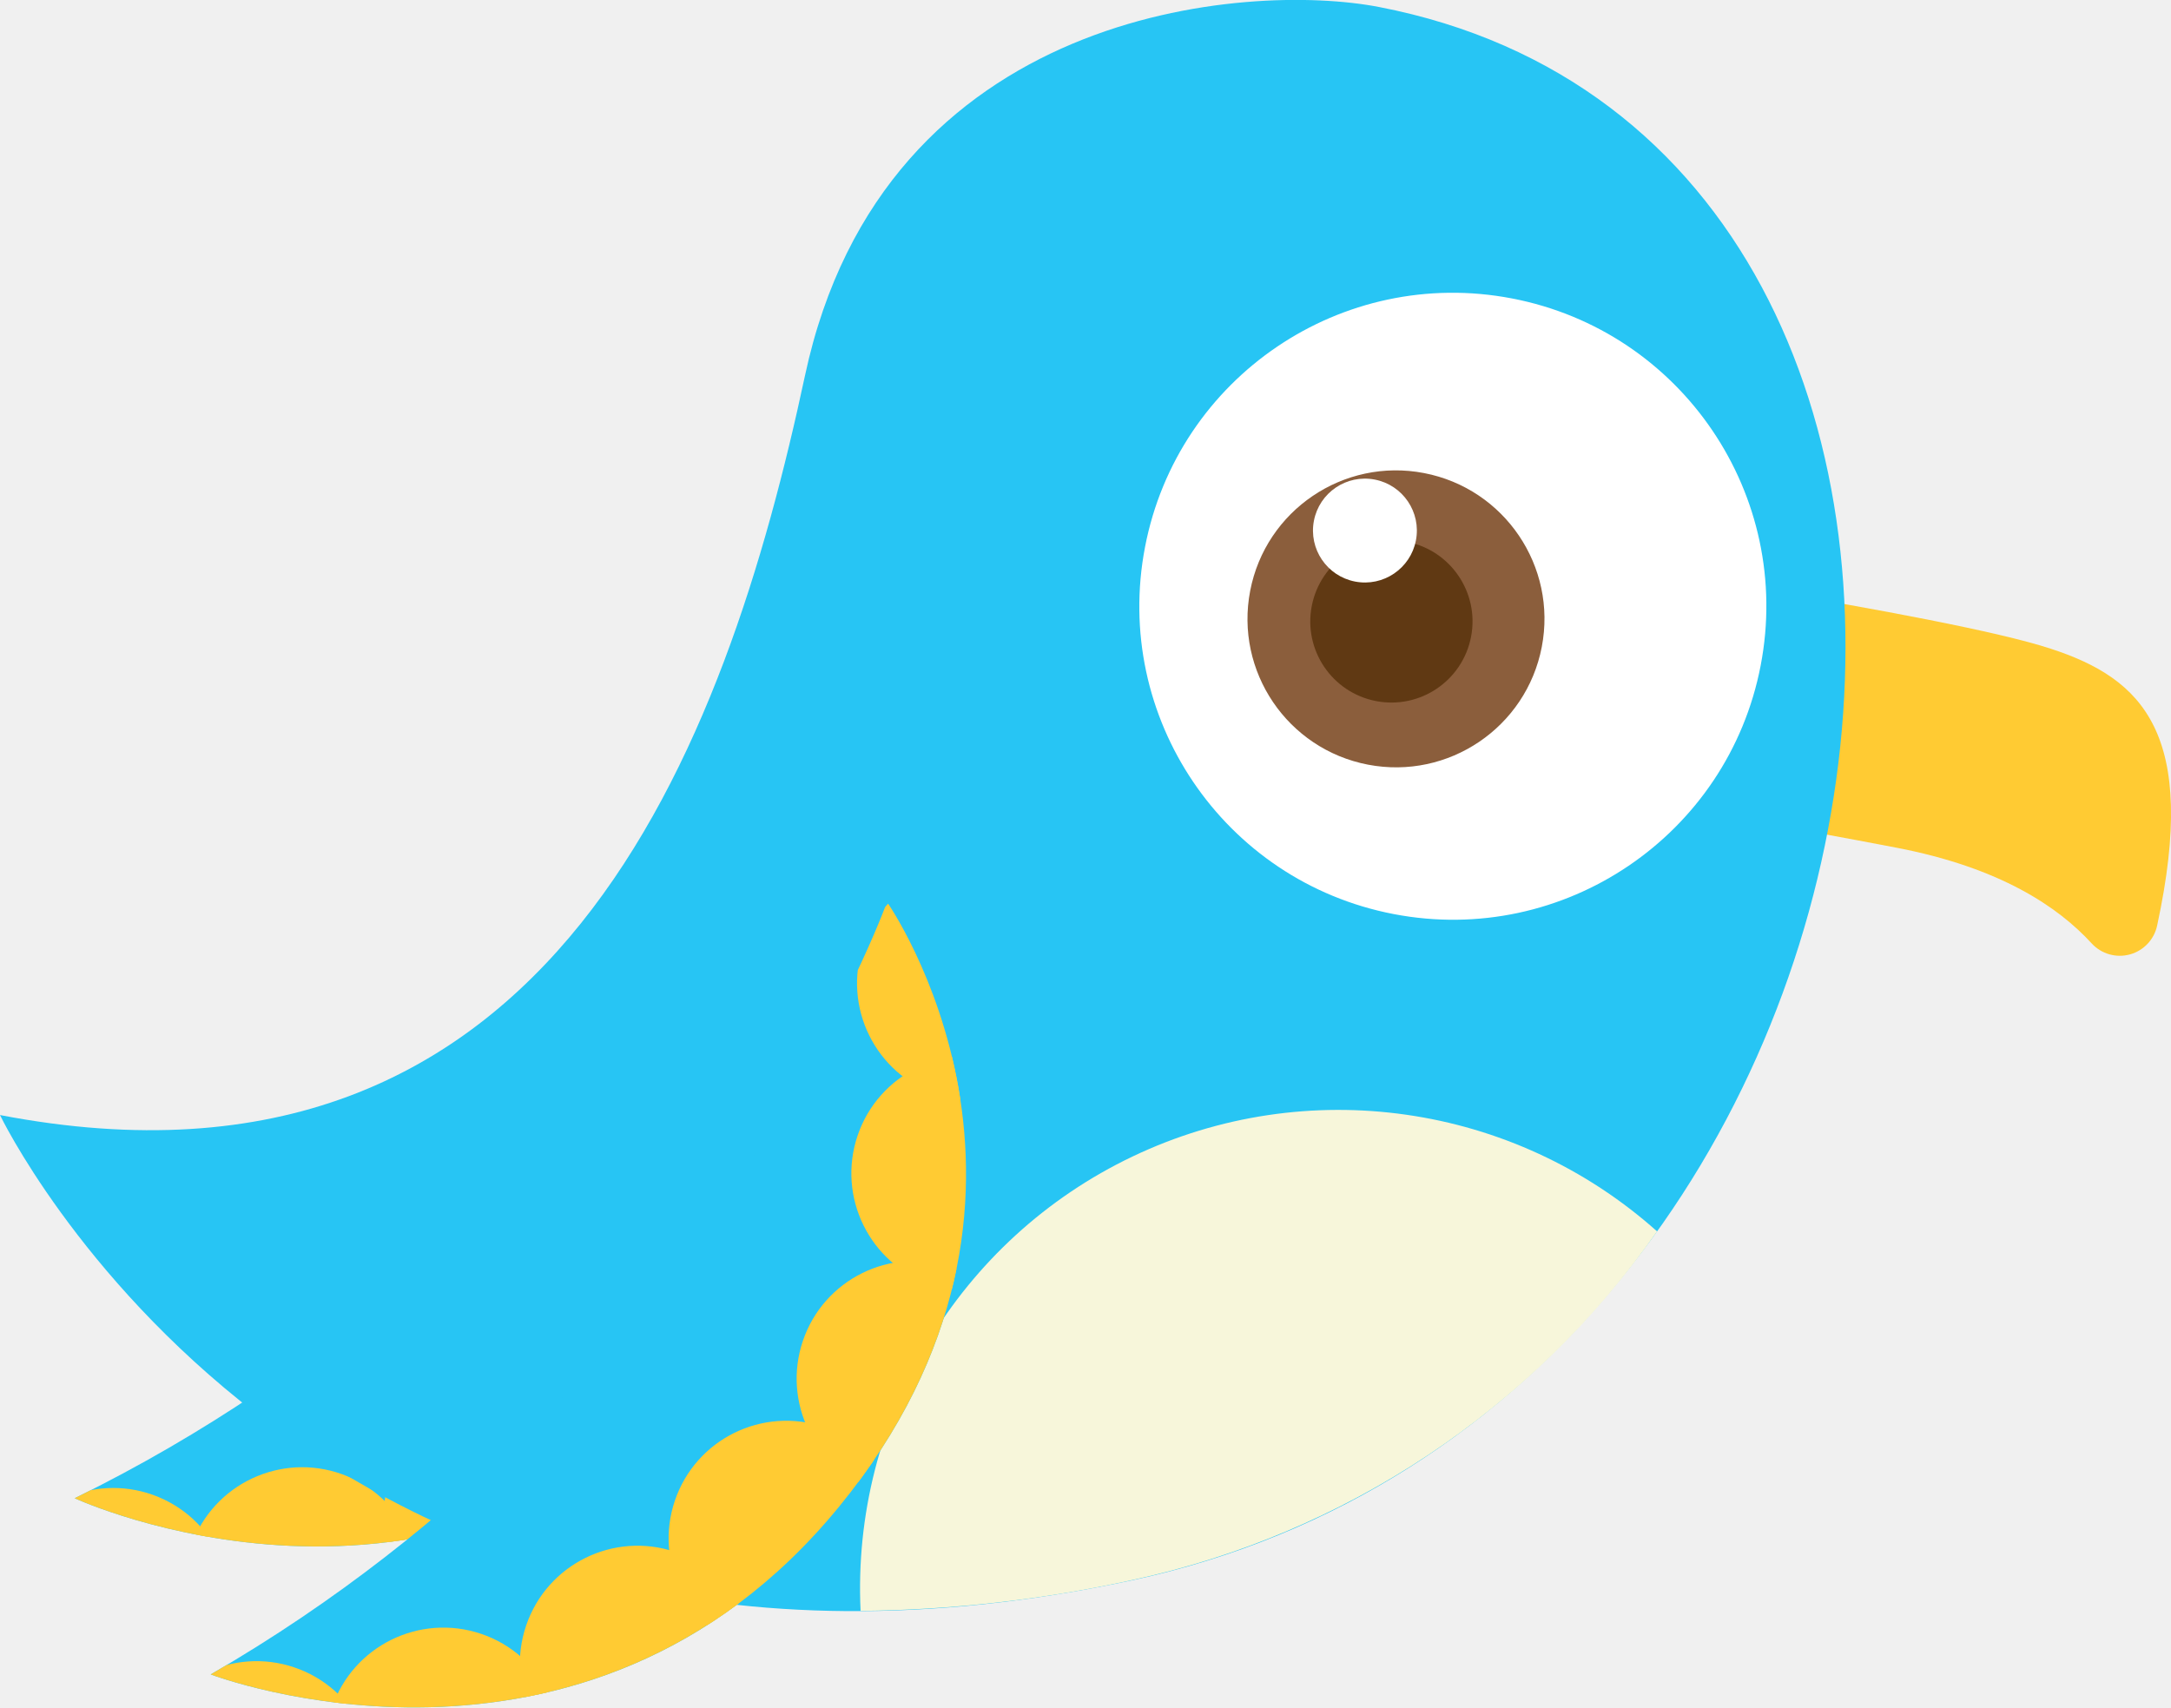
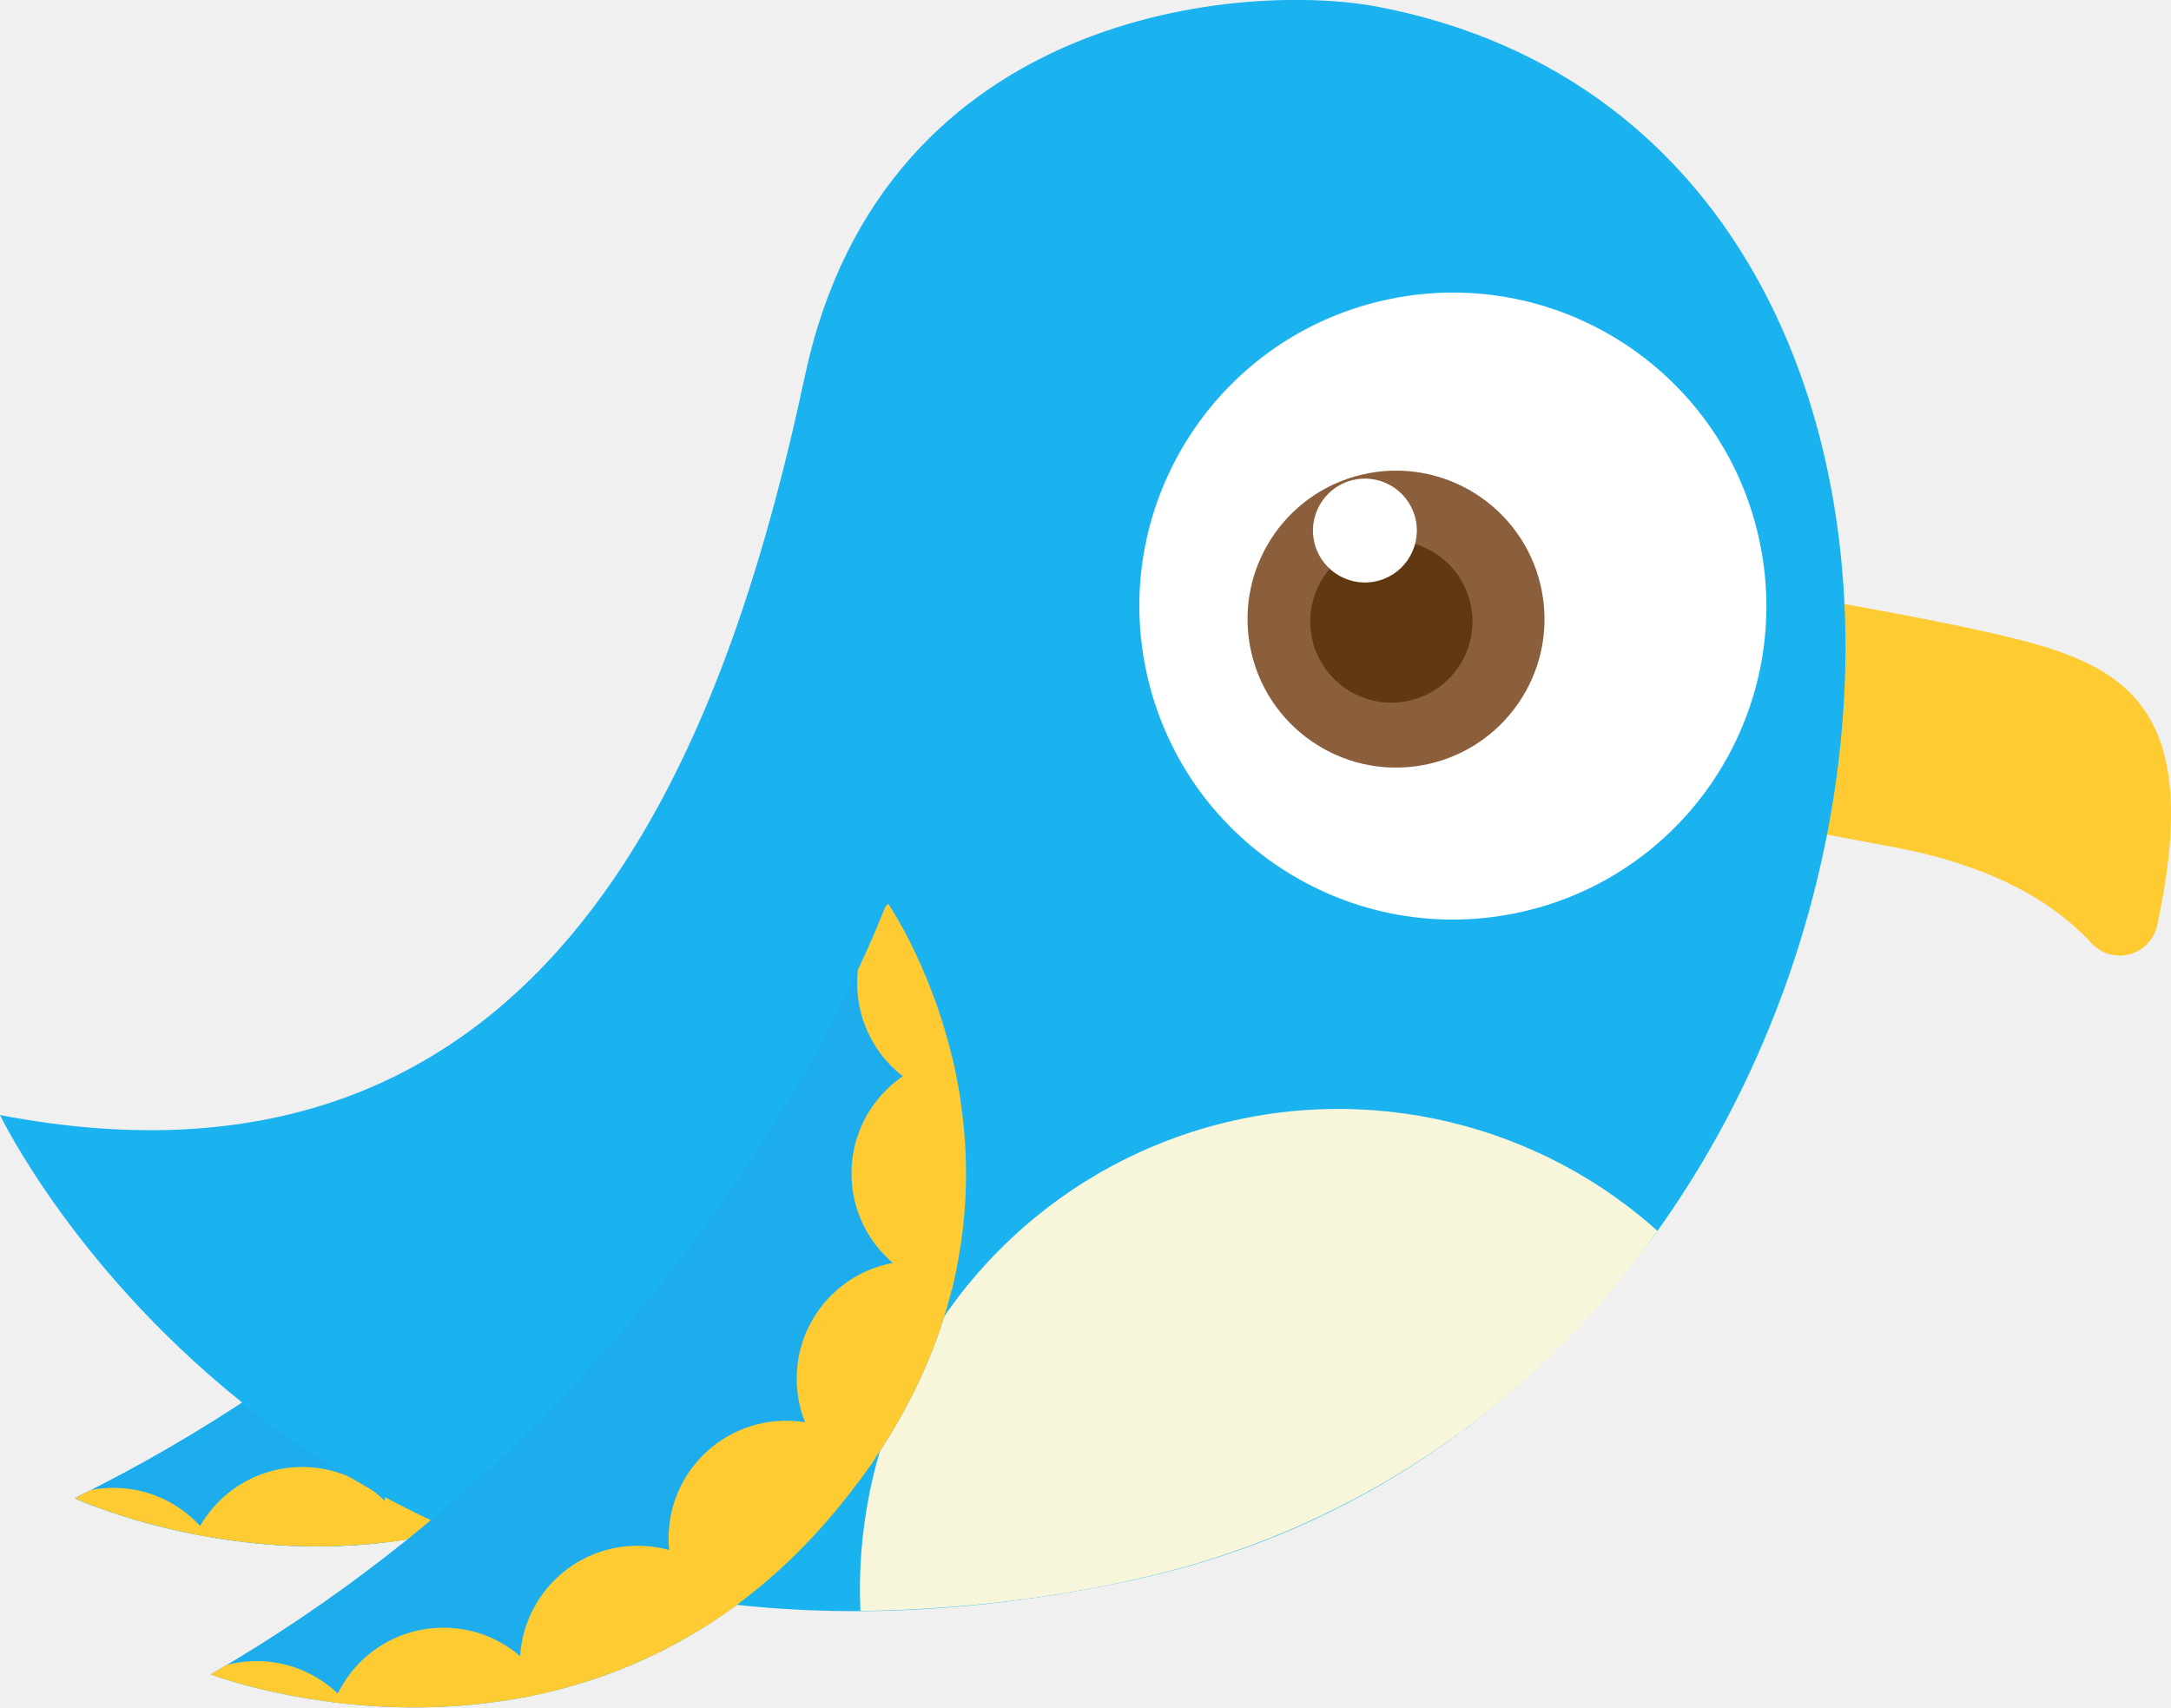
<svg xmlns="http://www.w3.org/2000/svg" id="Layer_1" data-name="Layer 1" viewBox="0 0 118.29 93.04">
  <defs>
-     <style>.cls-1{fill:none;}.cls-2{fill:#27c5f4;}.cls-3{clip-path:url(#clip-path);}.cls-4{fill:#ffcb33;}.cls-5{fill:#f7f6da;}.cls-6{fill:#fff;}.cls-7{fill:#8b5e3c;}.cls-8{fill:#603913;}.cls-9{clip-path:url(#clip-path-2);}</style>
+     <style>.cls-1{fill:#1daded;}.cls-2{fill:none;}.cls-3{fill:#27c5f4;}.cls-4{clip-path:url(#clip-path);}.cls-5{fill:#ffcb33;}.cls-6{fill:#1bb3ef;}.cls-7{fill:#f7f6da;}.cls-8{fill:#fff;}.cls-9{fill:#8b5e3c;}.cls-10{fill:#603913;}.cls-11{clip-path:url(#clip-path-2);}</style>
    <clipPath id="clip-path">
-       <path id="SVGID" class="cls-1" d="M43.7,42.16S32.6,67.62,4.07,81.64c0,0,19.78,9.18,34.77-6.78S43.7,42.16,43.7,42.16Z" />
+       <path id="SVGID" class="cls-1" d="M43.7,42.16S32.6,67.62,4.07,81.64c0,0,19.78,9.18,34.77-6.79S43.7,42.16,43.7,42.16Z" />
    </clipPath>
    <clipPath id="clip-path-2">
-       <path id="SVGID-2" data-name="SVGID" class="cls-1" d="M48.33,49.15S39,75.31,11.48,91.24c0,0,20.36,7.81,34.23-9.13S48.33,49.15,48.33,49.15Z" />
+       <path id="SVGID-2" data-name="SVGID" class="cls-2" d="M48.33,49.15S39,75.31,11.48,91.24c0,0,20.36,7.81,34.23-9.13S48.33,49.15,48.33,49.15Z" />
    </clipPath>
  </defs>
-   <path class="cls-2" d="M43.7,42.16S32.6,67.62,4.07,81.64c0,0,19.78,9.18,34.77-6.78S43.7,42.16,43.7,42.16Z" />
-   <g class="cls-3">
-     <circle class="cls-4" cx="48.16" cy="46.9" r="6.41" transform="translate(-13.67 73.28) rotate(-67.34)" />
-     <circle class="cls-4" cx="47.16" cy="57.21" r="6.41" transform="translate(-23.81 78.69) rotate(-67.34)" />
-     <circle class="cls-4" cx="43.42" cy="68.17" r="6.41" transform="matrix(0.39, -0.92, 0.92, 0.39, -36.21, 81.98)" />
-     <circle class="cls-4" cx="35.86" cy="76.38" r="6.41" transform="translate(-48.43 80.05) rotate(-67.34)" />
-     <circle class="cls-4" cx="27.31" cy="82.62" r="6.41" transform="translate(-59.45 76) rotate(-67.34)" />
-     <circle class="cls-4" cx="16.46" cy="86.36" r="6.41" transform="translate(-69.57 68.28) rotate(-67.34)" />
-     <circle class="cls-4" cx="6.17" cy="87.49" r="6.41" transform="translate(-76.94 59.48) rotate(-67.34)" />
+   <path class="cls-3" d="M43.7,42.16S32.6,67.62,4.07,81.64c0,0,19.78,9.18,34.77-6.79S43.7,42.16,43.7,42.16Z" />
+   <path id="SVGID-3" data-name="SVGID" class="cls-1" d="M43.7,42.16S32.6,67.62,4.07,81.64c0,0,19.78,9.18,34.77-6.79S43.7,42.16,43.7,42.16Z" />
+   <g class="cls-4">
+     <circle class="cls-5" cx="48.16" cy="46.9" r="6.41" transform="translate(-0.05 93.75) rotate(-88.42)" />
+     <circle class="cls-5" cx="47.16" cy="57.21" r="6.41" transform="translate(-11.34 102.77) rotate(-88.42)" />
+     <circle class="cls-5" cx="43.42" cy="68.17" r="6.41" transform="translate(-25.92 109.69) rotate(-88.42)" />
+     <circle class="cls-5" cx="35.86" cy="76.38" r="6.41" transform="translate(-41.48 110.11) rotate(-88.42)" />
+     <circle class="cls-5" cx="27.31" cy="82.62" r="6.41" transform="translate(-56.03 107.64) rotate(-88.42)" />
+     <circle class="cls-5" cx="16.46" cy="86.36" r="6.41" transform="translate(-70.32 100.42) rotate(-88.42)" />
+     <circle class="cls-5" cx="6.17" cy="87.49" r="6.41" transform="translate(-81.45 91.24) rotate(-88.42)" />
  </g>
-   <path class="cls-4" d="M84.56,30.35s21.45,3.11,27.18,5c5,1.63,8.05,4.62,5.8,15.06a2.08,2.08,0,0,1-3.57,1c-1.83-2-5-4.14-10.65-5.22-11.49-2.21-20.87-3.51-20.87-3.51S84.7,29.61,84.56,30.35Z" />
-   <path class="cls-2" d="M75.13.38C68-1,48.15.41,43.86,20.47S30.21,66.57,0,60.76c0,0,16.76,35,61.69,25.35S114.57,8,75.13.38Z" />
-   <path class="cls-5" d="M90.29,67.1a47,47,0,0,1-28.6,19,72.1,72.1,0,0,1-14.8,1.68A26.07,26.07,0,0,1,90.29,67.1Z" />
-   <circle class="cls-6" cx="79.16" cy="33.03" r="17.08" transform="translate(31.77 104.53) rotate(-79.11)" />
-   <circle class="cls-7" cx="76.06" cy="33.73" r="8.09" transform="translate(28.57 102.04) rotate(-79.11)" />
-   <circle class="cls-8" cx="75.81" cy="33.86" r="4.42" transform="translate(28.24 101.91) rotate(-79.11)" />
-   <circle class="cls-6" cx="74.37" cy="28.91" r="2.83" transform="translate(31.93 96.48) rotate(-79.11)" />
-   <path class="cls-2" d="M48.33,49.15S39,75.31,11.48,91.24c0,0,20.36,7.81,34.23-9.13S48.33,49.15,48.33,49.15Z" />
-   <g class="cls-9">
-     <circle class="cls-4" cx="53.11" cy="53.58" r="6.41" transform="translate(-14.7 86.65) rotate(-71.25)" />
-     <circle class="cls-4" cx="52.8" cy="63.94" r="6.41" transform="translate(-24.72 93.38) rotate(-71.25)" />
-     <circle class="cls-4" cx="49.82" cy="75.12" r="6.41" transform="translate(-37.33 98.15) rotate(-71.25)" />
-     <circle class="cls-4" cx="42.84" cy="83.83" r="6.41" transform="translate(-50.31 97.45) rotate(-71.25)" />
-     <circle class="cls-4" cx="34.74" cy="90.64" r="6.41" transform="translate(-62.26 94.4) rotate(-71.25)" />
-     <circle class="cls-4" cx="24.16" cy="95.1" r="6.41" transform="translate(-73.66 87.41) rotate(-71.25)" />
-     <circle class="cls-4" cx="13.98" cy="96.93" r="6.41" transform="translate(-82.3 79.01) rotate(-71.25)" />
+   <path class="cls-5" d="M84.56,30.35s21.45,3.11,27.18,5c5,1.63,8.05,4.62,5.8,15.06a2.09,2.09,0,0,1-3.57,1c-1.83-2-5-4.14-10.65-5.22-11.49-2.21-20.87-3.51-20.87-3.51S84.7,29.61,84.56,30.35Z" />
+   <path class="cls-6" d="M75.13.38C68-1,48.15.41,43.86,20.47S30.21,66.57,0,60.76c0,0,16.76,35,61.69,25.35S114.57,8,75.13.38Z" />
+   <path class="cls-7" d="M90.29,67.1a47,47,0,0,1-28.6,19,72.22,72.22,0,0,1-14.81,1.68,26.47,26.47,0,0,1,.45-6.18,26.06,26.06,0,0,1,43-14.51Z" />
+   <circle class="cls-8" cx="79.16" cy="33.03" r="17.08" transform="translate(-5 16.47) rotate(-11.52)" />
+   <circle class="cls-9" cx="76.06" cy="33.73" r="8.09" transform="translate(-4.76 13.98) rotate(-10.18)" />
+   <circle class="cls-10" cx="75.81" cy="33.86" r="4.42" transform="translate(-4.79 13.94) rotate(-10.18)" />
+   <circle class="cls-8" cx="74.37" cy="28.91" r="2.83" transform="translate(-3.94 13.6) rotate(-10.18)" />
+   <path class="cls-1" d="M48.33,49.15S39,75.31,11.48,91.24c0,0,20.36,7.81,34.23-9.13S48.33,49.15,48.33,49.15Z" />
+   <g class="cls-11">
+     <circle class="cls-5" cx="53.11" cy="53.58" r="6.41" transform="translate(-2.12 2.19) rotate(-2.32)" />
+     <circle class="cls-5" cx="52.8" cy="63.94" r="6.41" transform="translate(-2.54 2.19) rotate(-2.32)" />
+     <circle class="cls-5" cx="49.82" cy="75.12" r="6.41" transform="translate(-3 2.08) rotate(-2.32)" />
+     <circle class="cls-5" cx="42.84" cy="83.83" r="6.41" transform="translate(-3.36 1.8) rotate(-2.32)" />
+     <circle class="cls-5" cx="34.74" cy="90.64" r="6.41" transform="translate(-3.64 1.48) rotate(-2.32)" />
+     <circle class="cls-5" cx="24.16" cy="95.1" r="6.41" transform="translate(-3.83 1.06) rotate(-2.32)" />
+     <circle class="cls-5" cx="13.98" cy="96.93" r="6.41" transform="translate(-3.91 0.64) rotate(-2.32)" />
  </g>
</svg>
